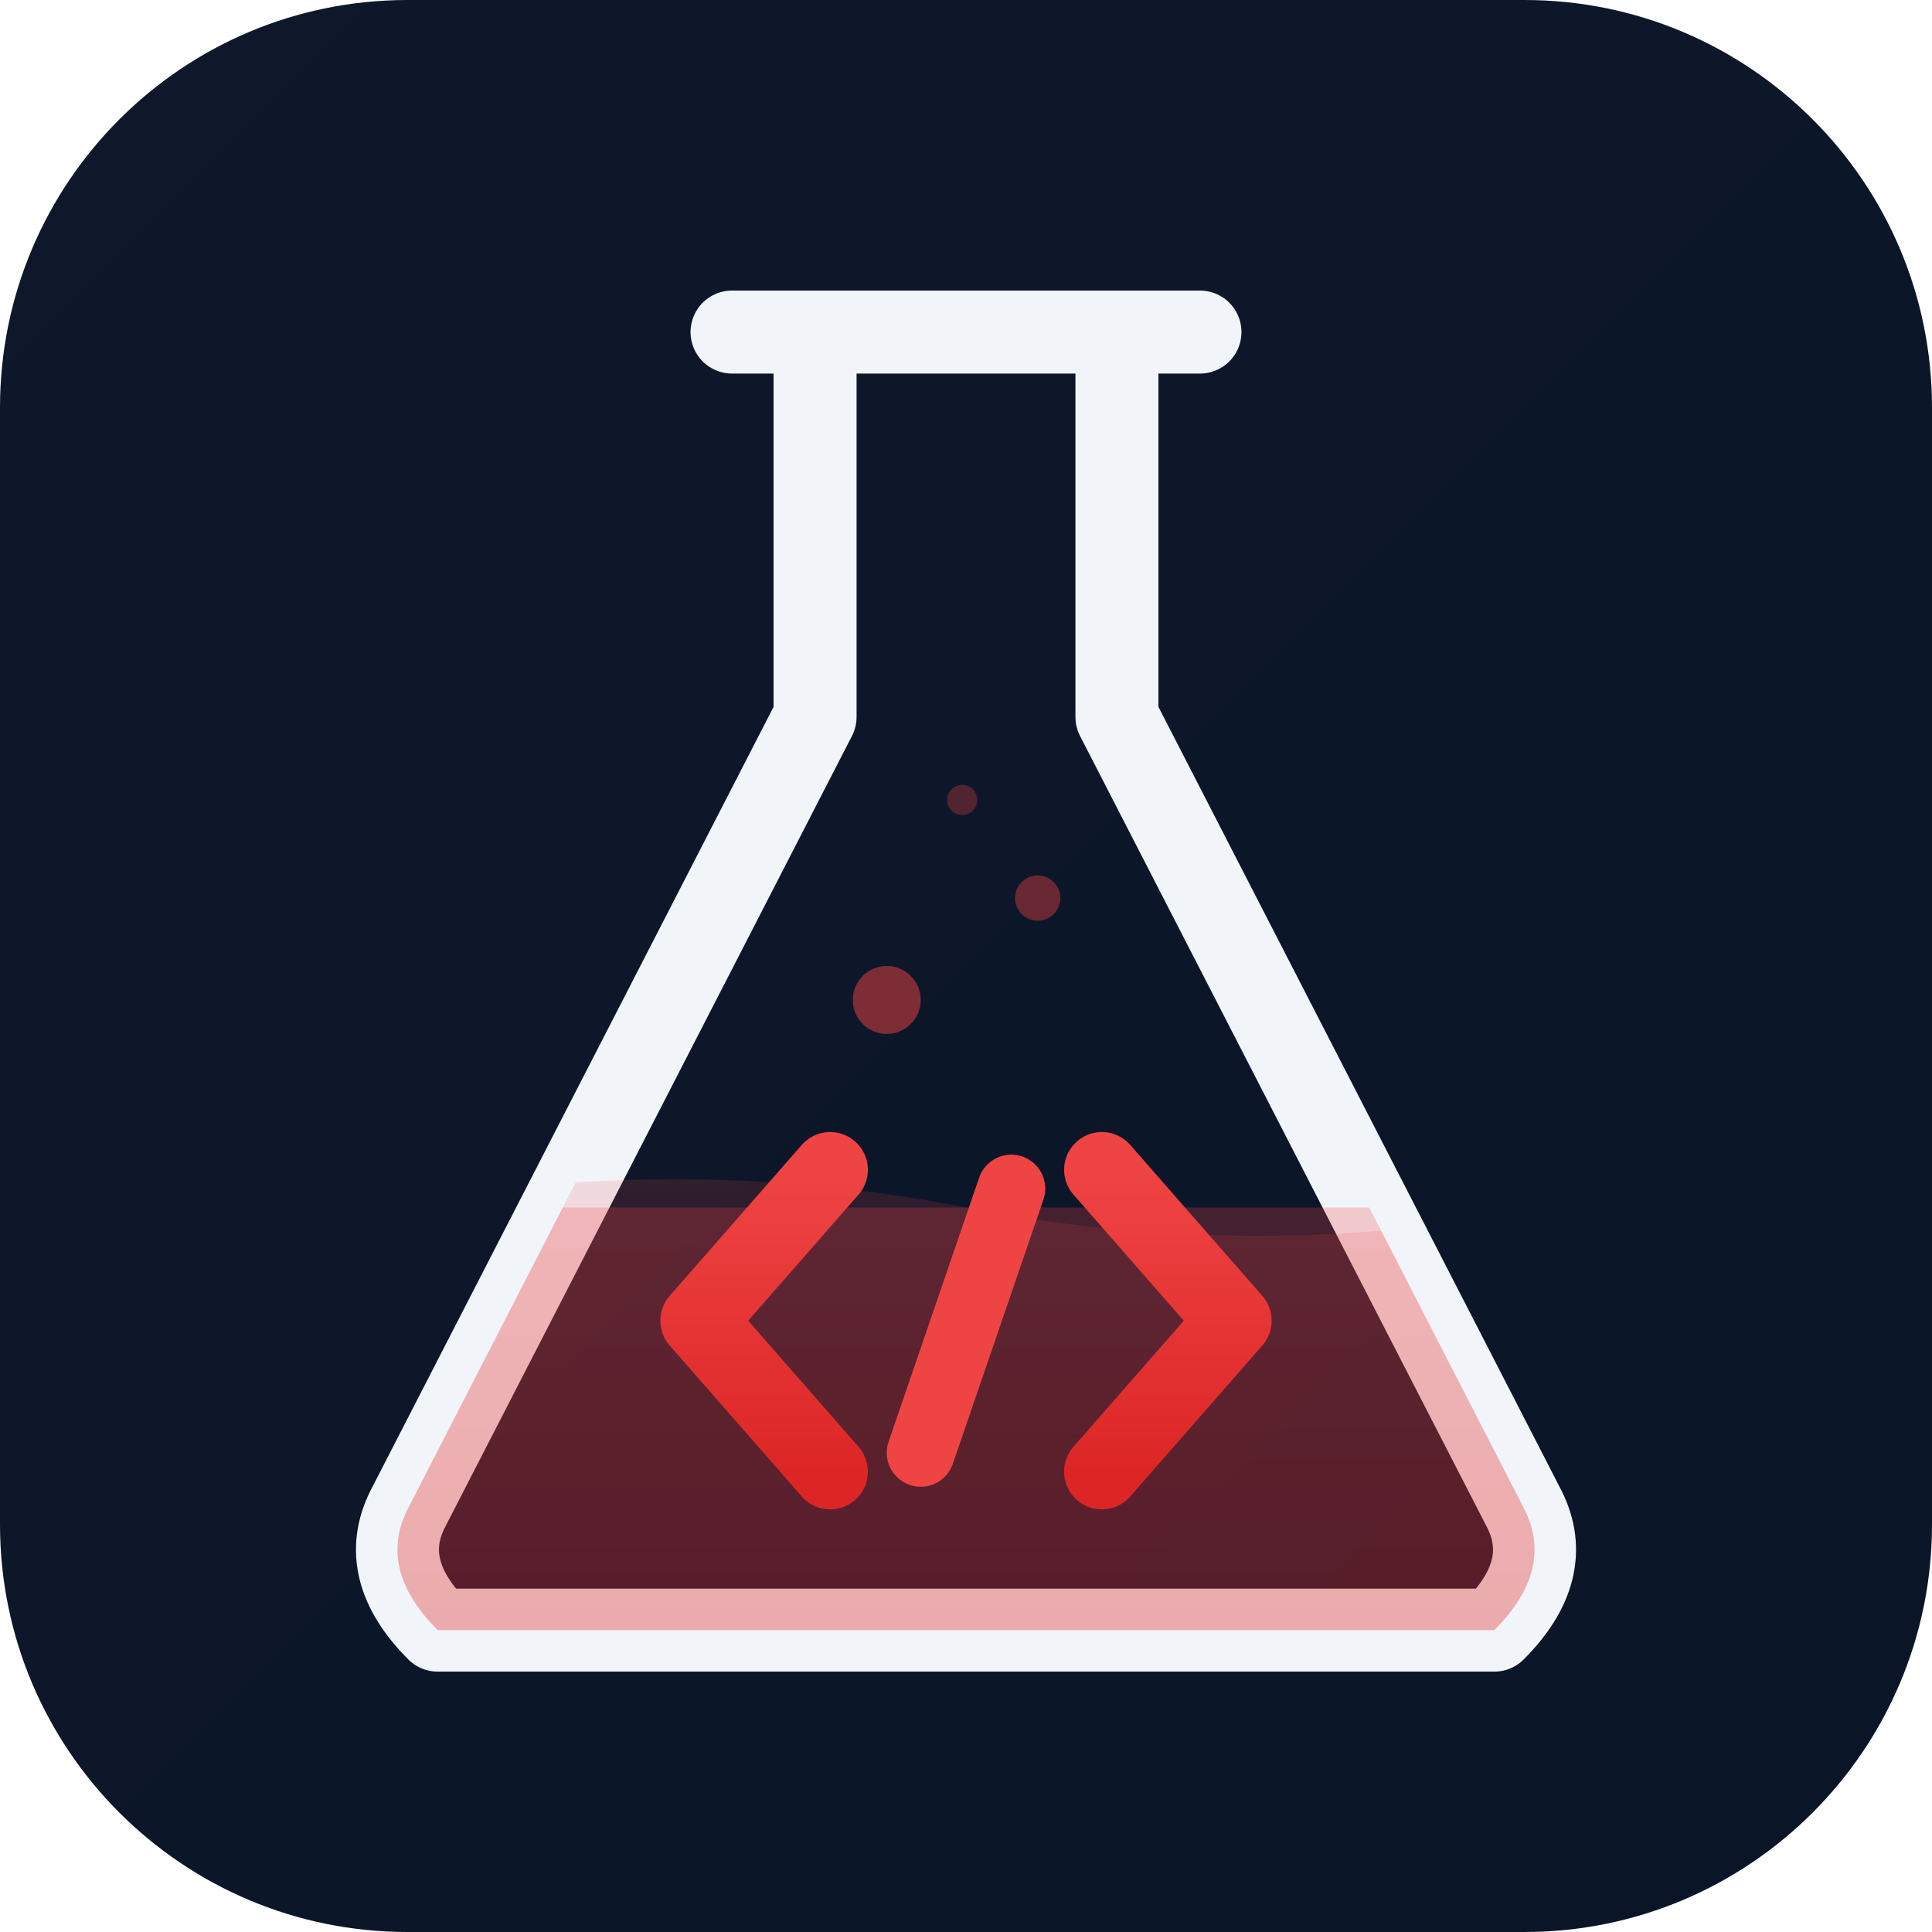
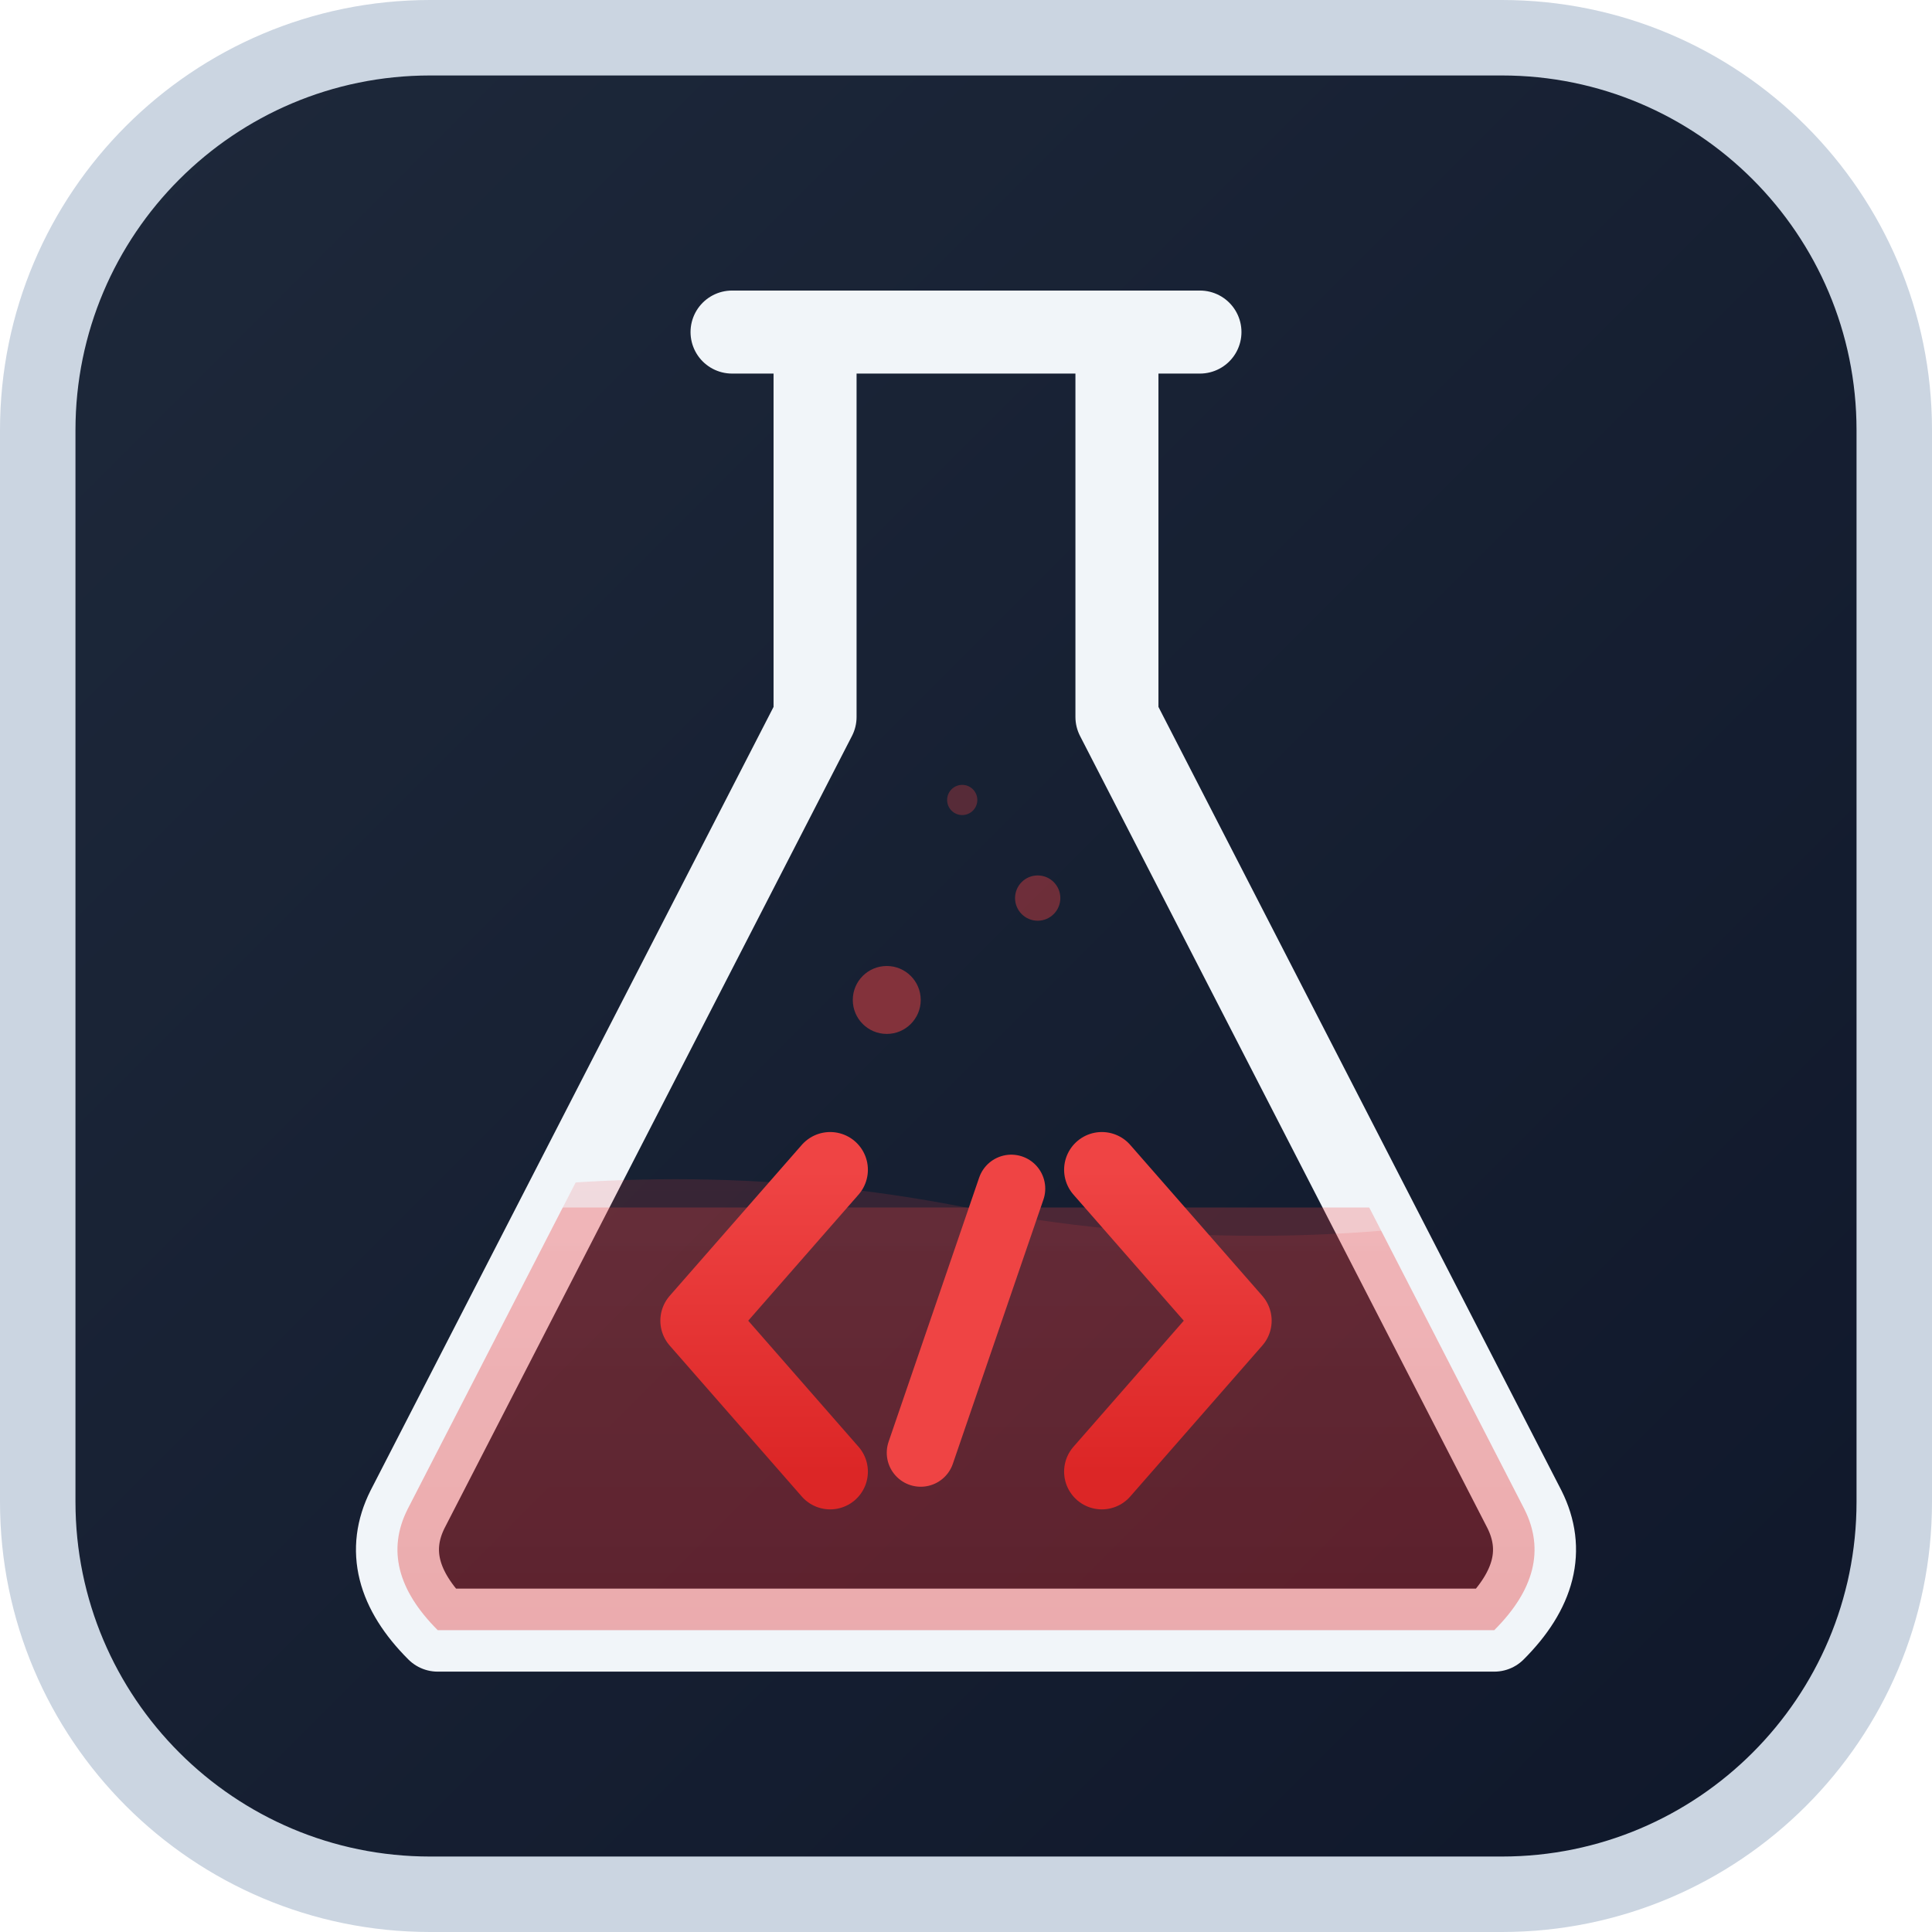
<svg xmlns="http://www.w3.org/2000/svg" viewBox="0 0 512 512">
  <defs>
    <linearGradient id="bg" x1="0" y1="0" x2="1" y2="1">
-       <stop offset="0%" stop-color="#0F172A" />
-       <stop offset="100%" stop-color="#0A1628" />
+       <stop offset="0%" stop-color="#1E293B" />
+       <stop offset="100%" stop-color="#0F172A" />
    </linearGradient>
    <linearGradient id="red" x1="0" y1="0" x2="0" y2="1">
      <stop offset="0%" stop-color="#EF4444" />
      <stop offset="100%" stop-color="#DC2626" />
    </linearGradient>
    <clipPath id="flask-clip">
      <path d="M216 88 L216 190 L108 400 Q100 416 116 432 L396 432 Q412 416 404 400 L296 190 L296 88 Z" />
    </clipPath>
  </defs>
-   <rect width="512" height="512" rx="108" fill="url(#bg)" />
+   <rect x="10" y="10" width="492" height="492" rx="104" fill="url(#bg)" stroke="#CBD5E1" stroke-width="20" />
  <path d="M216 88 L216 190 L108 400 Q100 416 116 432 L396 432 Q412 416 404 400 L296 190 L296 88" stroke="#F1F5F9" stroke-width="22" stroke-linejoin="round" stroke-linecap="round" fill="none" />
  <line x1="194" y1="88" x2="318" y2="88" stroke="#F1F5F9" stroke-width="22" stroke-linecap="round" />
  <g clip-path="url(#flask-clip)">
    <rect x="100" y="320" width="312" height="120" fill="url(#red)" opacity="0.25" />
    <path d="M100 320 Q180 305 256 320 Q332 335 412 320 L412 440 L100 440 Z" fill="url(#red)" opacity="0.15" />
  </g>
  <path d="M220 310 L185 350 L220 390" stroke="url(#red)" stroke-width="20" stroke-linecap="round" stroke-linejoin="round" fill="none" />
  <path d="M292 310 L327 350 L292 390" stroke="url(#red)" stroke-width="20" stroke-linecap="round" stroke-linejoin="round" fill="none" />
  <line x1="244" y1="385" x2="268" y2="315" stroke="#EF4444" stroke-width="18" stroke-linecap="round" />
  <circle cx="235" cy="265" r="9" fill="#EF4444" opacity="0.5" />
  <circle cx="275" cy="238" r="6" fill="#EF4444" opacity="0.4" />
  <circle cx="255" cy="212" r="4" fill="#EF4444" opacity="0.3" />
</svg>
